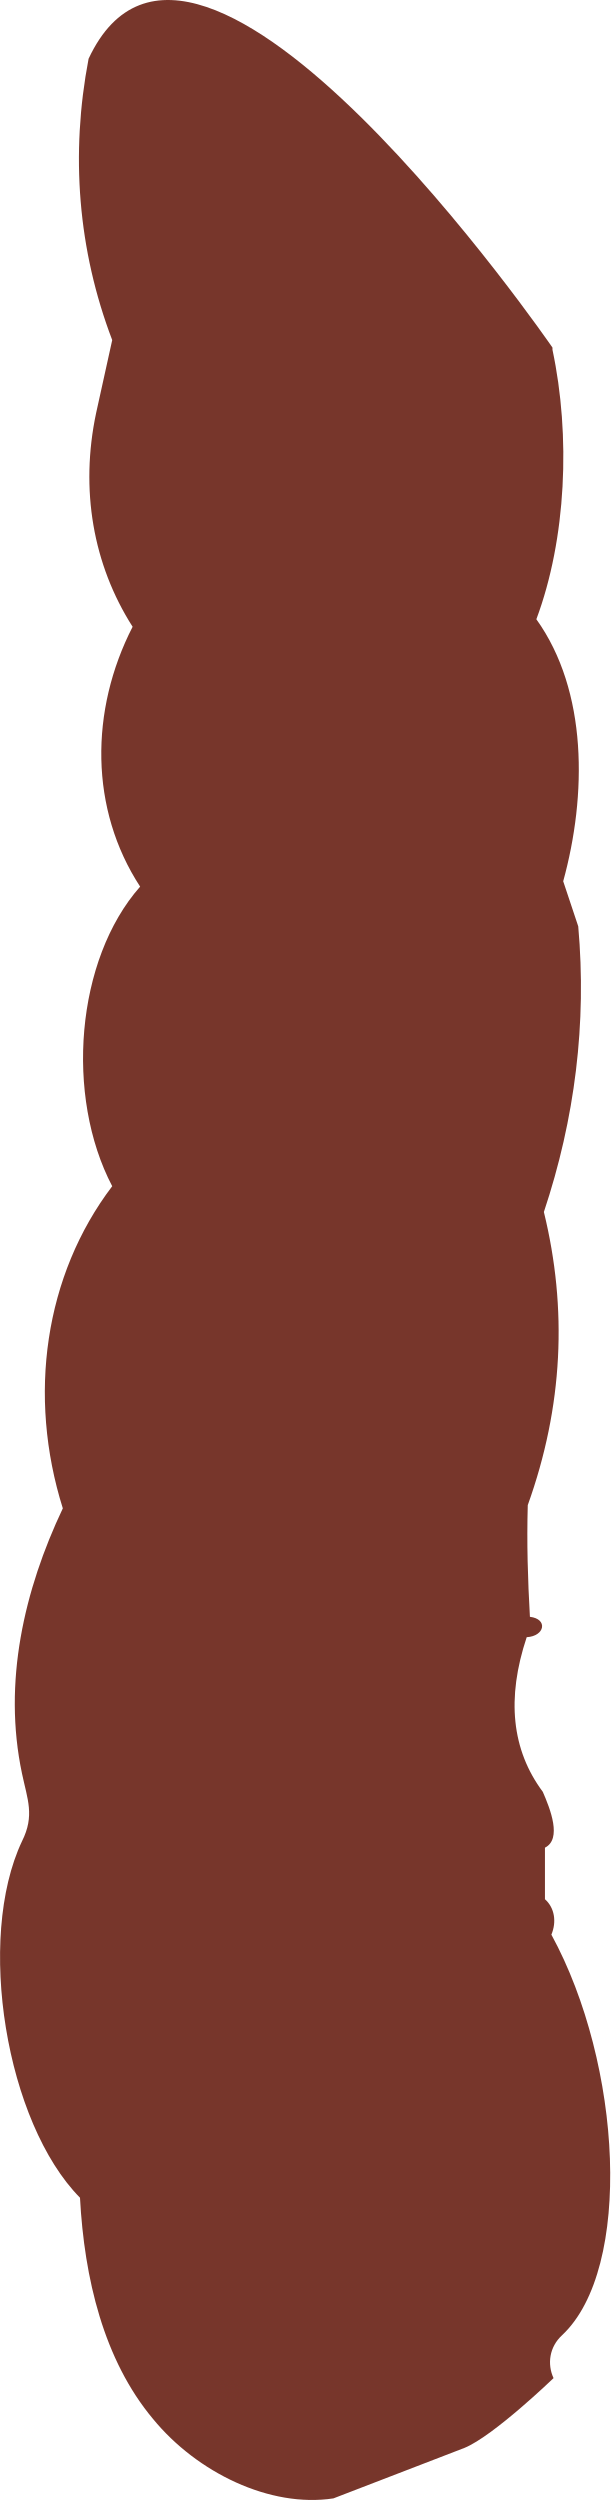
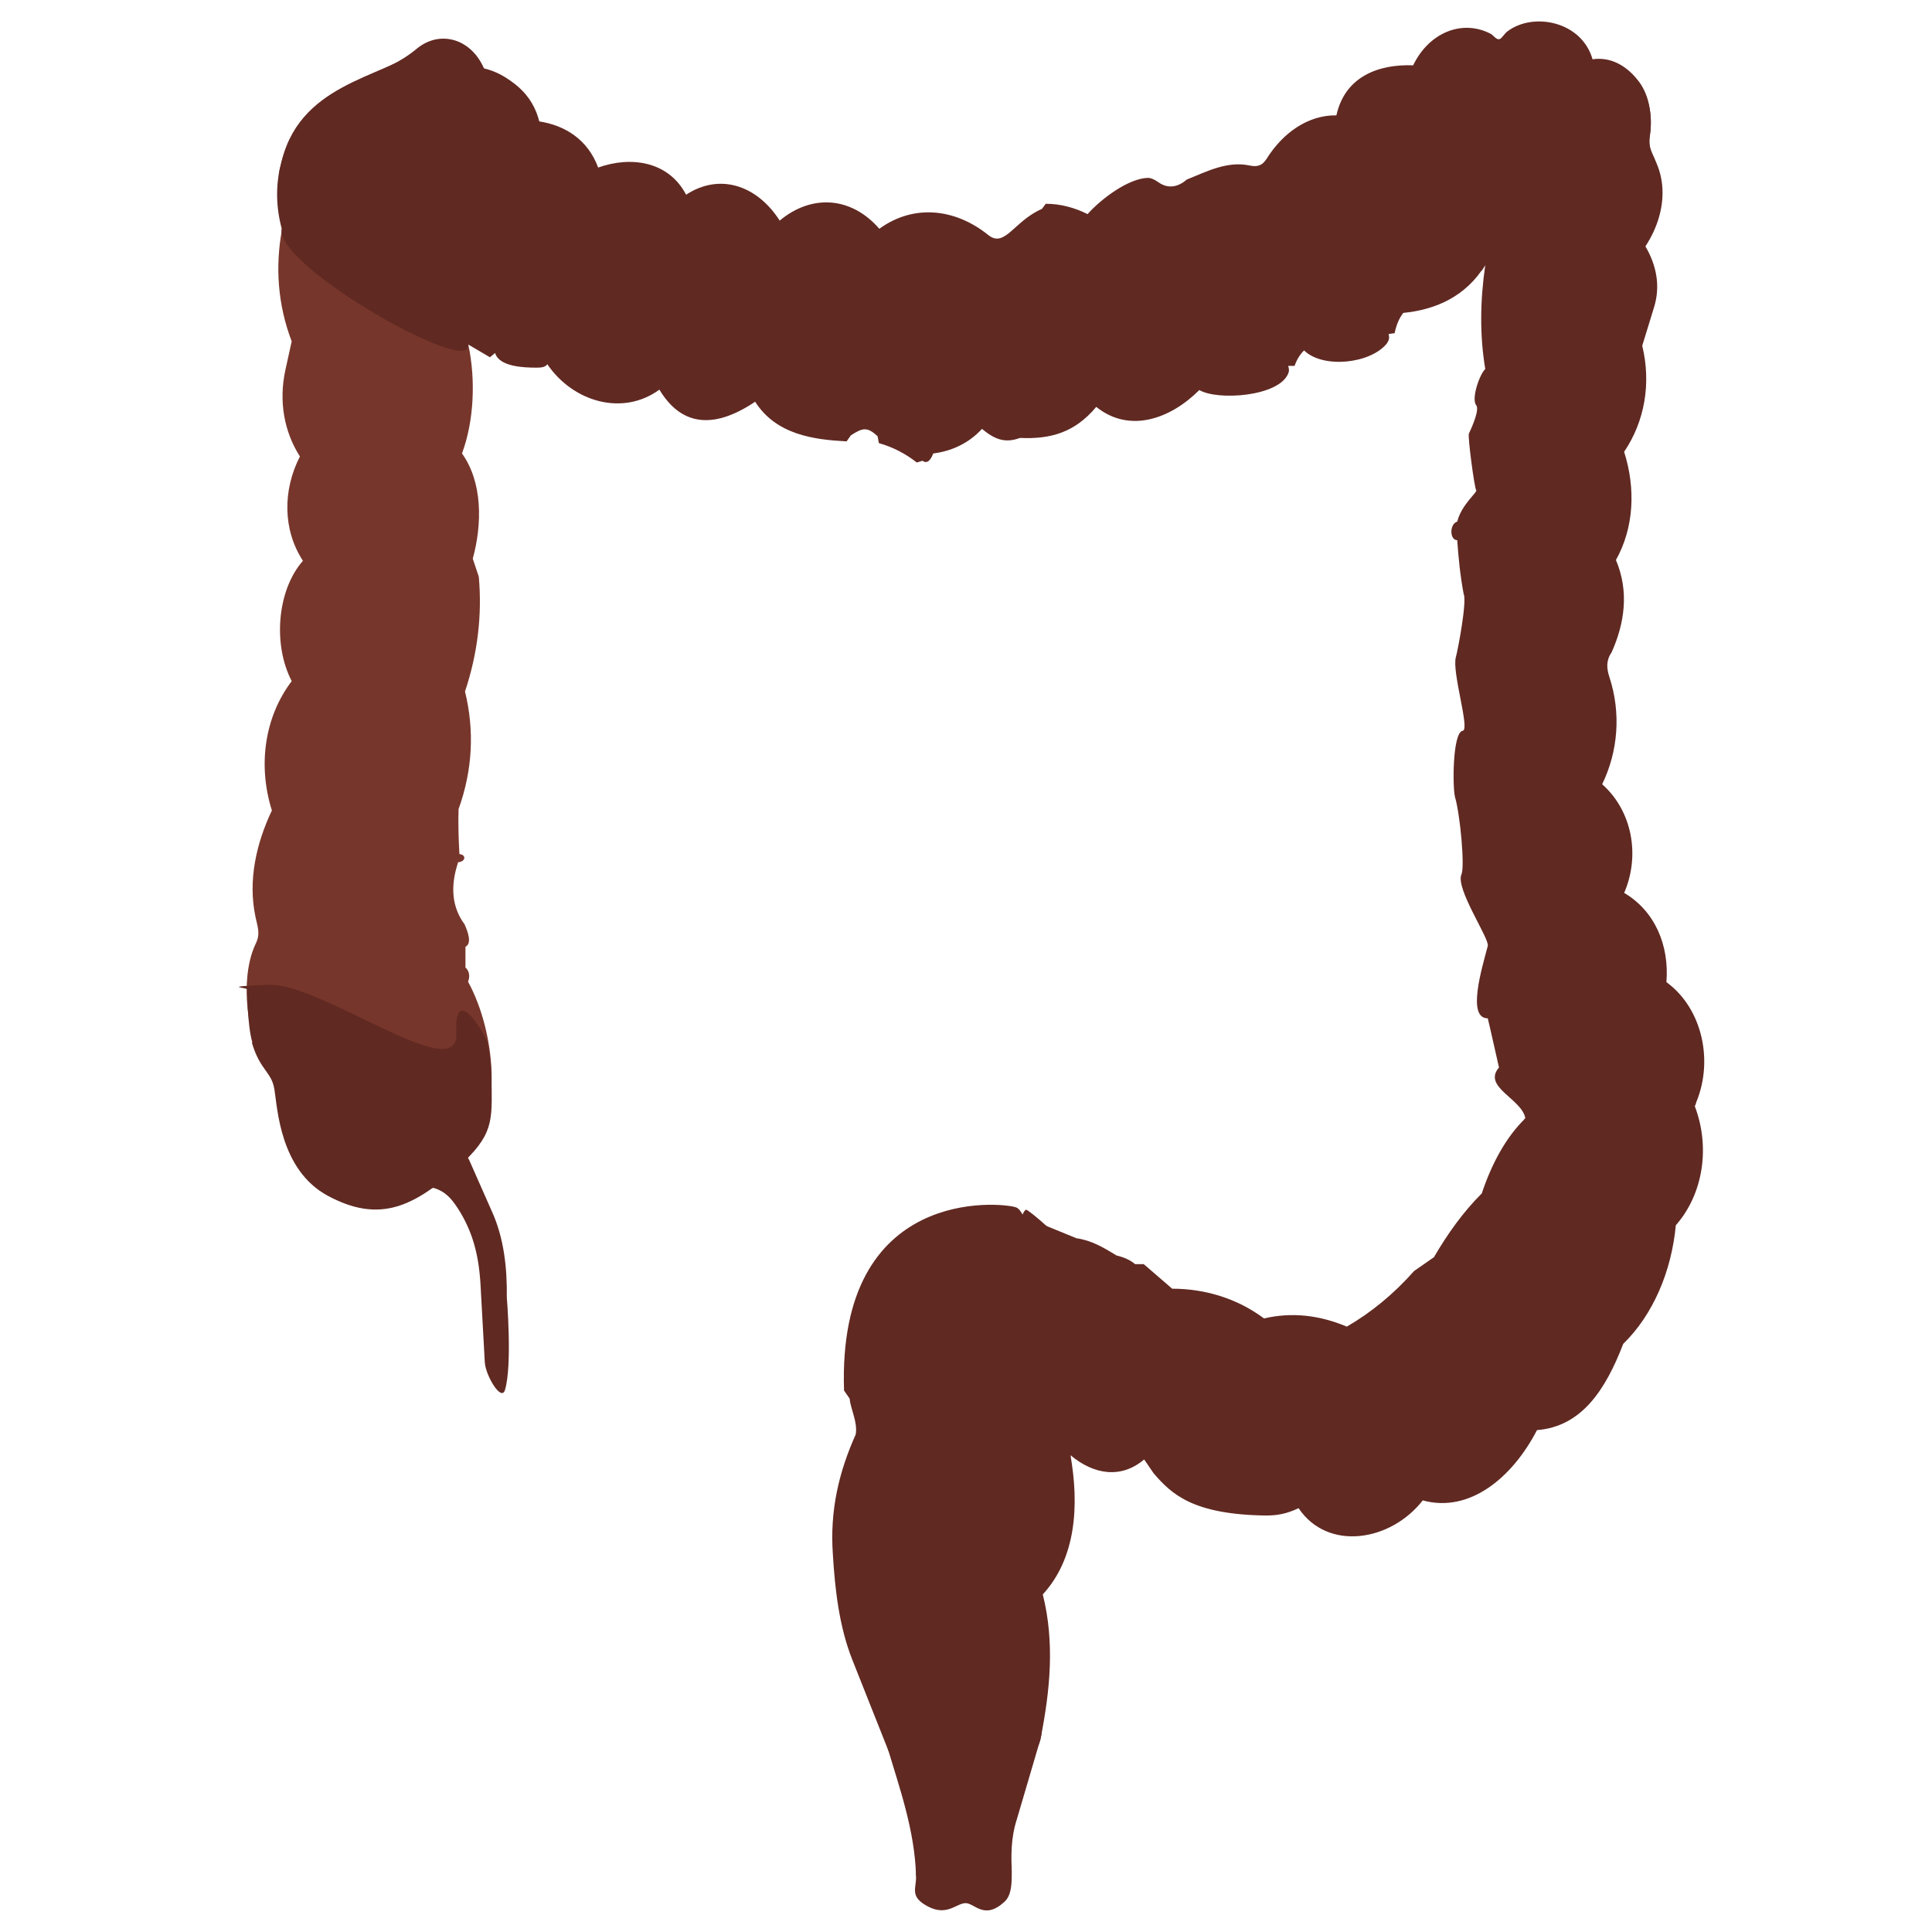
- <svg xmlns="http://www.w3.org/2000/svg" id="Layer_2" data-name="Layer 2" viewBox="0 0 56.82 232.82">
+ <svg xmlns="http://www.w3.org/2000/svg" id="Layer_1" data-name="Layer 1" viewBox="0 0 512 512">
  <defs>
    <style>
      .cls-1 {
+         fill: #602922;
+       }
+ 
+       .cls-2 {
        fill: #77362b;
      }
    </style>
  </defs>
-   <g id="Layer_1-2" data-name="Layer 1">
-     <path id="Ascending_Colon" data-name="Ascending Colon" class="cls-1" d="M51.45,32.57c1.7,8,1.3,17.6-1.5,25.1,4.8,6.7,4.7,16.4,2.5,24.4l1.4,4.2c.8,9-.3,17.9-3.2,26.6,2.2,9,1.8,18.1-1.5,27.3-.1,3.5,0,6.9.2,10.4,1.7.2,1.4,1.8-.3,1.9-1.9,5.7-1.4,10.5,1.5,14.4.7,1.6,1.8,4.4.2,5.2v4.8c.9.8,1.1,2.1.6,3.3,6.6,12.1,7.6,31.1,1,37.3-1.2,1.1-1.4,2.7-.8,4,0,0-5.6,5.4-8.3,6.5l-12.2,4.7c-5.9.9-12.7-2.4-16.8-7.4-4.6-5.5-6.4-13.1-6.8-20.6-6.9-7-9.7-24.1-5.4-33.2,1.2-2.4.5-3.9,0-6.3-1.8-8.5.2-17.1,3.8-24.7-3.3-10.5-1.7-21.7,4.6-30-4.4-8.4-3.4-21.1,2.6-27.9-4.7-7.2-4.7-16.4-.7-24.2-3.7-5.8-4.9-12.8-3.4-19.9l1.5-6.8c-3.2-8.4-3.9-17.3-2.2-26.2,10-21.4,43.2,26.9,43.2,26.9h0v.2h0Z" />
+   <g id="Anus">
+     <path class="cls-1" d="M268.12,496.7c0,3.2-.23,5.71-1.94,7.31-5.37,4.91-7.88.34-10.28.34s-4.91,3.54-9.94.91-3.09-4.8-3.2-8c-.34-11.88,25.37-15.08,25.37-.57h0Z" />
+   </g>
+   <g id="Anal_Canal" data-name="Anal Canal">
+     <path class="cls-1" d="M275.78,460.71l-6.29,21.37c-1.71,5.26-1.49,10.06-1.37,13.83s-25.25,4.23-25.37,1.03c-.34-11.88-4.46-23.43-7.43-33.37s44.57-15.31,40.45-2.97h0v.11Z" />
+   </g>
+   <path id="Ascending_Colon" data-name="Ascending Colon" class="cls-2" d="M124.14,91.49c1.94,9.14,1.49,20.11-1.71,28.68,5.49,7.66,5.37,18.74,2.86,27.88l1.6,4.8c.91,10.28-.34,20.45-3.66,30.4,2.51,10.28,2.06,20.68-1.71,31.2-.11,4,0,7.88.23,11.88,1.94.23,1.6,2.06-.34,2.17-2.17,6.51-1.6,12,1.71,16.46.8,1.83,2.06,5.03.23,5.94v5.49c1.03.91,1.26,2.4.69,3.77,7.54,13.83,8.68,35.54,1.14,42.62-1.37,1.26-1.6,3.09-.91,4.57,0,0-6.4,6.17-9.48,7.43l-13.94,5.37c-6.74,1.03-14.51-2.74-19.2-8.46-5.26-6.29-7.31-14.97-7.77-23.54-7.88-8-11.08-27.54-6.17-37.94,1.37-2.74.57-4.46,0-7.2-2.06-9.71.23-19.54,4.34-28.23-3.77-12-1.94-24.8,5.26-34.28-5.03-9.6-3.89-24.11,2.97-31.88-5.37-8.23-5.37-18.74-.8-27.65-4.23-6.63-5.6-14.63-3.89-22.74l1.71-7.77c-3.66-9.6-4.46-19.77-2.51-29.94,11.43-24.45,49.37,30.74,49.37,30.74h0v.23h0Z" />
+   <path id="Sigmoid_Colon" data-name="Sigmoid Colon" class="cls-1" d="M335.66,401.63c-19.43-.23-25.14-5.6-29.94-11.2l-2.51-3.66c-6.06,5.14-13.26,4.11-19.54-1.14,2.4,13.48-12.34-63.54-10.97-62.62l12.57,5.14c4,.57,7.08,2.4,10.63,4.57,1.94.46,3.54,1.14,4.91,2.29h2.29l7.54,6.51c8.57,0,17.14,2.51,24.34,7.88,7.31-1.71,14.63-.91,21.94,2.17,6.51-3.77,12.46-8.68,17.83-14.74l5.26-3.66c3.66-6.29,7.77-12,12.68-16.91,2.51-7.54,6.29-14.86,11.66-20-1.03-5.14,50.05-14.63,44.79-3.09,4.11,10.74,2.29,23.2-5.03,31.54-1.14,12.23-6.06,23.77-13.94,31.43-4.69,12.23-11.08,21.94-22.85,22.85-6.51,12.57-17.83,22.05-30.28,18.63-8.46,10.86-25.14,13.6-32.91,2.06-3.09,1.49-5.71,1.94-8.34,1.94h-.11Z" />
+   <path id="Cecum" class="cls-1" d="M66.77,276.39c2.17,7.31,5.14,7.54,5.94,12.23s1.37,21.48,14.28,28.34,21.6,3.31,32.45-5.94,10.97-12.8,10.86-22.51-1.03-10.63-1.14-12.11-8.91-16.8-8.23-2.51c.69,14.28-35.77-13.48-49.82-12.91-14.06.57-4.57.69-5.6,1.37,0,0,0,9.26,1.37,13.94h-.11v.11Z" />
+   <path id="Descending_colon" data-name="Descending colon" class="cls-1" d="M404.22,296.27c-1.03-5.14-11.43-8.23-6.97-13.37-1.94-8.68-2.97-13.03-2.97-13.03-5.6,0-1.6-13.14,0-19.2.46-1.94-8.68-15.31-6.97-18.97.91-2.06-.34-15.77-1.71-20.45-.69-2.51-.69-17.26,2.06-17.6,1.94-.34-2.97-15.66-1.83-19.54.57-2.06,2.97-14.86,2.06-16.68-.91-4.8-1.37-9.48-1.71-14.28-2.06,0-2.06-4.34,0-4.91,1.14-4.57,5.49-7.88,5.03-8.34-.46-.46-2.29-14.28-1.94-14.97.91-1.94,2.86-6.4,1.94-7.54-1.37-1.71.91-8.23,2.4-9.6-1.49-8.91-1.37-18.06,0-27.54-5.14,8.46,8.57-18.51,17.6-18.17,4.11-8.57,29.03,6.74,24.8,13.14,2.97,5.03,4.11,10.63,2.29,16.34l-3.09,10.06c2.4,9.94.69,20-4.8,28.11,3.09,9.71,2.63,20.11-2.17,28.68,3.54,8.34,2.29,16.8-1.14,24.45-1.49,2.17-1.37,4.23-.57,6.63,3.09,9.48,2.29,19.65-1.94,28.34,7.88,6.97,10.17,18.74,5.83,28.8,8,4.69,12,13.71,11.2,23.65,9.6,6.97,12.8,21.37,7.43,32.91,4.11,10.74-50.17,8.23-44.79,3.09h.23-.23Z" />
+   <path id="Transverse_Colon" data-name="Transverse Colon" class="cls-1" d="M393.59,70.24c-5.14,8.46-13.37,11.88-21.71,12.68-1.14,1.49-1.83,3.2-2.29,5.37l-1.6.23c.34,1.26,0,1.71-.46,2.51-4.34,5.37-16.91,6.74-21.94,1.83-1.03,1.03-1.94,2.4-2.51,4.11h-1.71c.23.57.34,1.37,0,2.06-2.51,6.06-18.63,7.2-23.54,4.34-7.66,7.66-18.51,11.54-27.31,4.46-5.83,6.97-12.34,8.57-20.23,8.23-4,1.49-6.74.34-10.06-2.4-3.54,3.89-8.23,5.94-12.91,6.51-.8,2.06-1.71,2.74-2.86,1.94l-1.49.46c-3.09-2.4-6.4-4.11-10.06-5.14l-.34-1.83c-2.74-2.51-3.89-2.29-7.08-.23l-1.14,1.6c-8.57-.46-18.63-1.71-24.23-10.51-11.54,7.77-19.88,5.94-25.37-3.2-9.71,7.08-22.85,3.31-29.71-6.74-.57.91-1.94.91-2.97.91-3.2,0-9.83-.23-10.86-3.89l-1.37,1.14-5.83-3.43c1.94,9.14-51.31-20.68-49.37-30.74-2.97-11.08-.34-22.28,6.74-29.83,9.6-10.06,20.11-10.28,29.14-17.83,6.17-5.03,14.4-2.51,17.71,5.26,6.74,1.6,11.88,6.63,14.63,14.06,6.86,1.03,12.91,4.8,15.66,12.23,8.68-3.09,18.63-1.71,23.31,7.2,8.68-5.71,18.63-2.74,24.8,6.86,8.34-6.97,18.86-6.51,26.4,2.17,9.14-6.63,20.11-5.37,28.8,1.6,4.46,3.66,6.86-3.66,14.28-6.86l1.03-1.37c3.89,0,7.66,1.03,11.08,2.74,3.66-4.11,10.86-9.48,16-9.6.91,0,1.94.57,2.74,1.14,2.4,1.71,5.03,1.49,7.54-.69,5.37-2.17,10.63-4.91,16.46-3.77,2.06.46,3.43.23,4.69-1.71,4.34-6.97,11.08-11.66,18.51-11.54,2.29-10.4,11.31-13.6,20.34-13.26,4.11-8.57,12.91-12.34,20.57-8.34.8.46,1.49,1.71,2.4,1.37.57-.23,1.26-1.49,2.06-2.06,6.86-5.14,19.65-2.63,22.51,7.43,4.69-.69,8.8,1.6,11.77,5.26,3.09,3.54,4.23,9.37,3.43,14.63-.57,3.66.46,4.69,1.71,7.54,9.14,20.8-21.83,50.51-45.14,26.85h0l-.23.23h0Z" />
+   <path id="Hepatic_flexure" data-name="Hepatic flexure" class="cls-1" d="M74.31,44.3c4.23-22.28,27.31-23.65,36.34-31.08,6.17-5.03,14.4-2.51,17.71,5.26,6.74,1.6,12.91,6.29,14.63,14.06,3.2,13.83-75.19,45.48-68.79,11.88h.11v-.11Z" />
+   <path id="Splenic_Flexure" data-name="Splenic Flexure" class="cls-1" d="M397.48,10.7c.57-.23,1.26-1.49,2.06-2.06,6.86-5.14,19.65-2.63,22.51,7.43,4.69-.69,8.8,1.6,11.77,5.26,3.09,3.54,4.23,9.37,3.43,14.63-.57,3.66.91,4.57,1.71,7.54,11.2,41.71-63.88-23.2-41.25-32.68h-.23v-.11Z" />
+   <path id="Appendix" class="cls-1" d="M124.36,307.47l6.06,13.71c3.09,6.86,4,14.74,3.89,22.63,0,0,1.49,17.83-.46,24.45-.91,3.43-5.14-3.66-5.37-7.2l-1.14-20.68c-.46-7.77-2.06-14.06-6.06-20.23-1.6-2.4-3.2-4.46-6.51-5.37,0,0-2.74-15.77,9.48-7.43h.11v.11Z" />
+   <g id="Rectum">
+     <path class="cls-1" d="M283.66,385.52c2.4,13.48,1.49,27.43-7.31,37.02,3.2,12.8,1.94,25.37-.57,38.17-2.51,12.8-36.22,13.6-40.45,2.97l-9.48-23.88c-3.43-8.68-4.57-18.4-5.14-28-.8-11.54,1.6-21.71,6.06-31.65.57-3.31-1.37-6.74-1.6-9.48l-1.49-2.17c-1.83-54.39,41.71-49.82,45.48-48.57.8.23,1.37,1.14,1.83,1.94.23-.57.69-1.37,1.03-1.26,1.49.34,51.31,40.57,11.66,64.91h0Z" />
  </g>
</svg>
